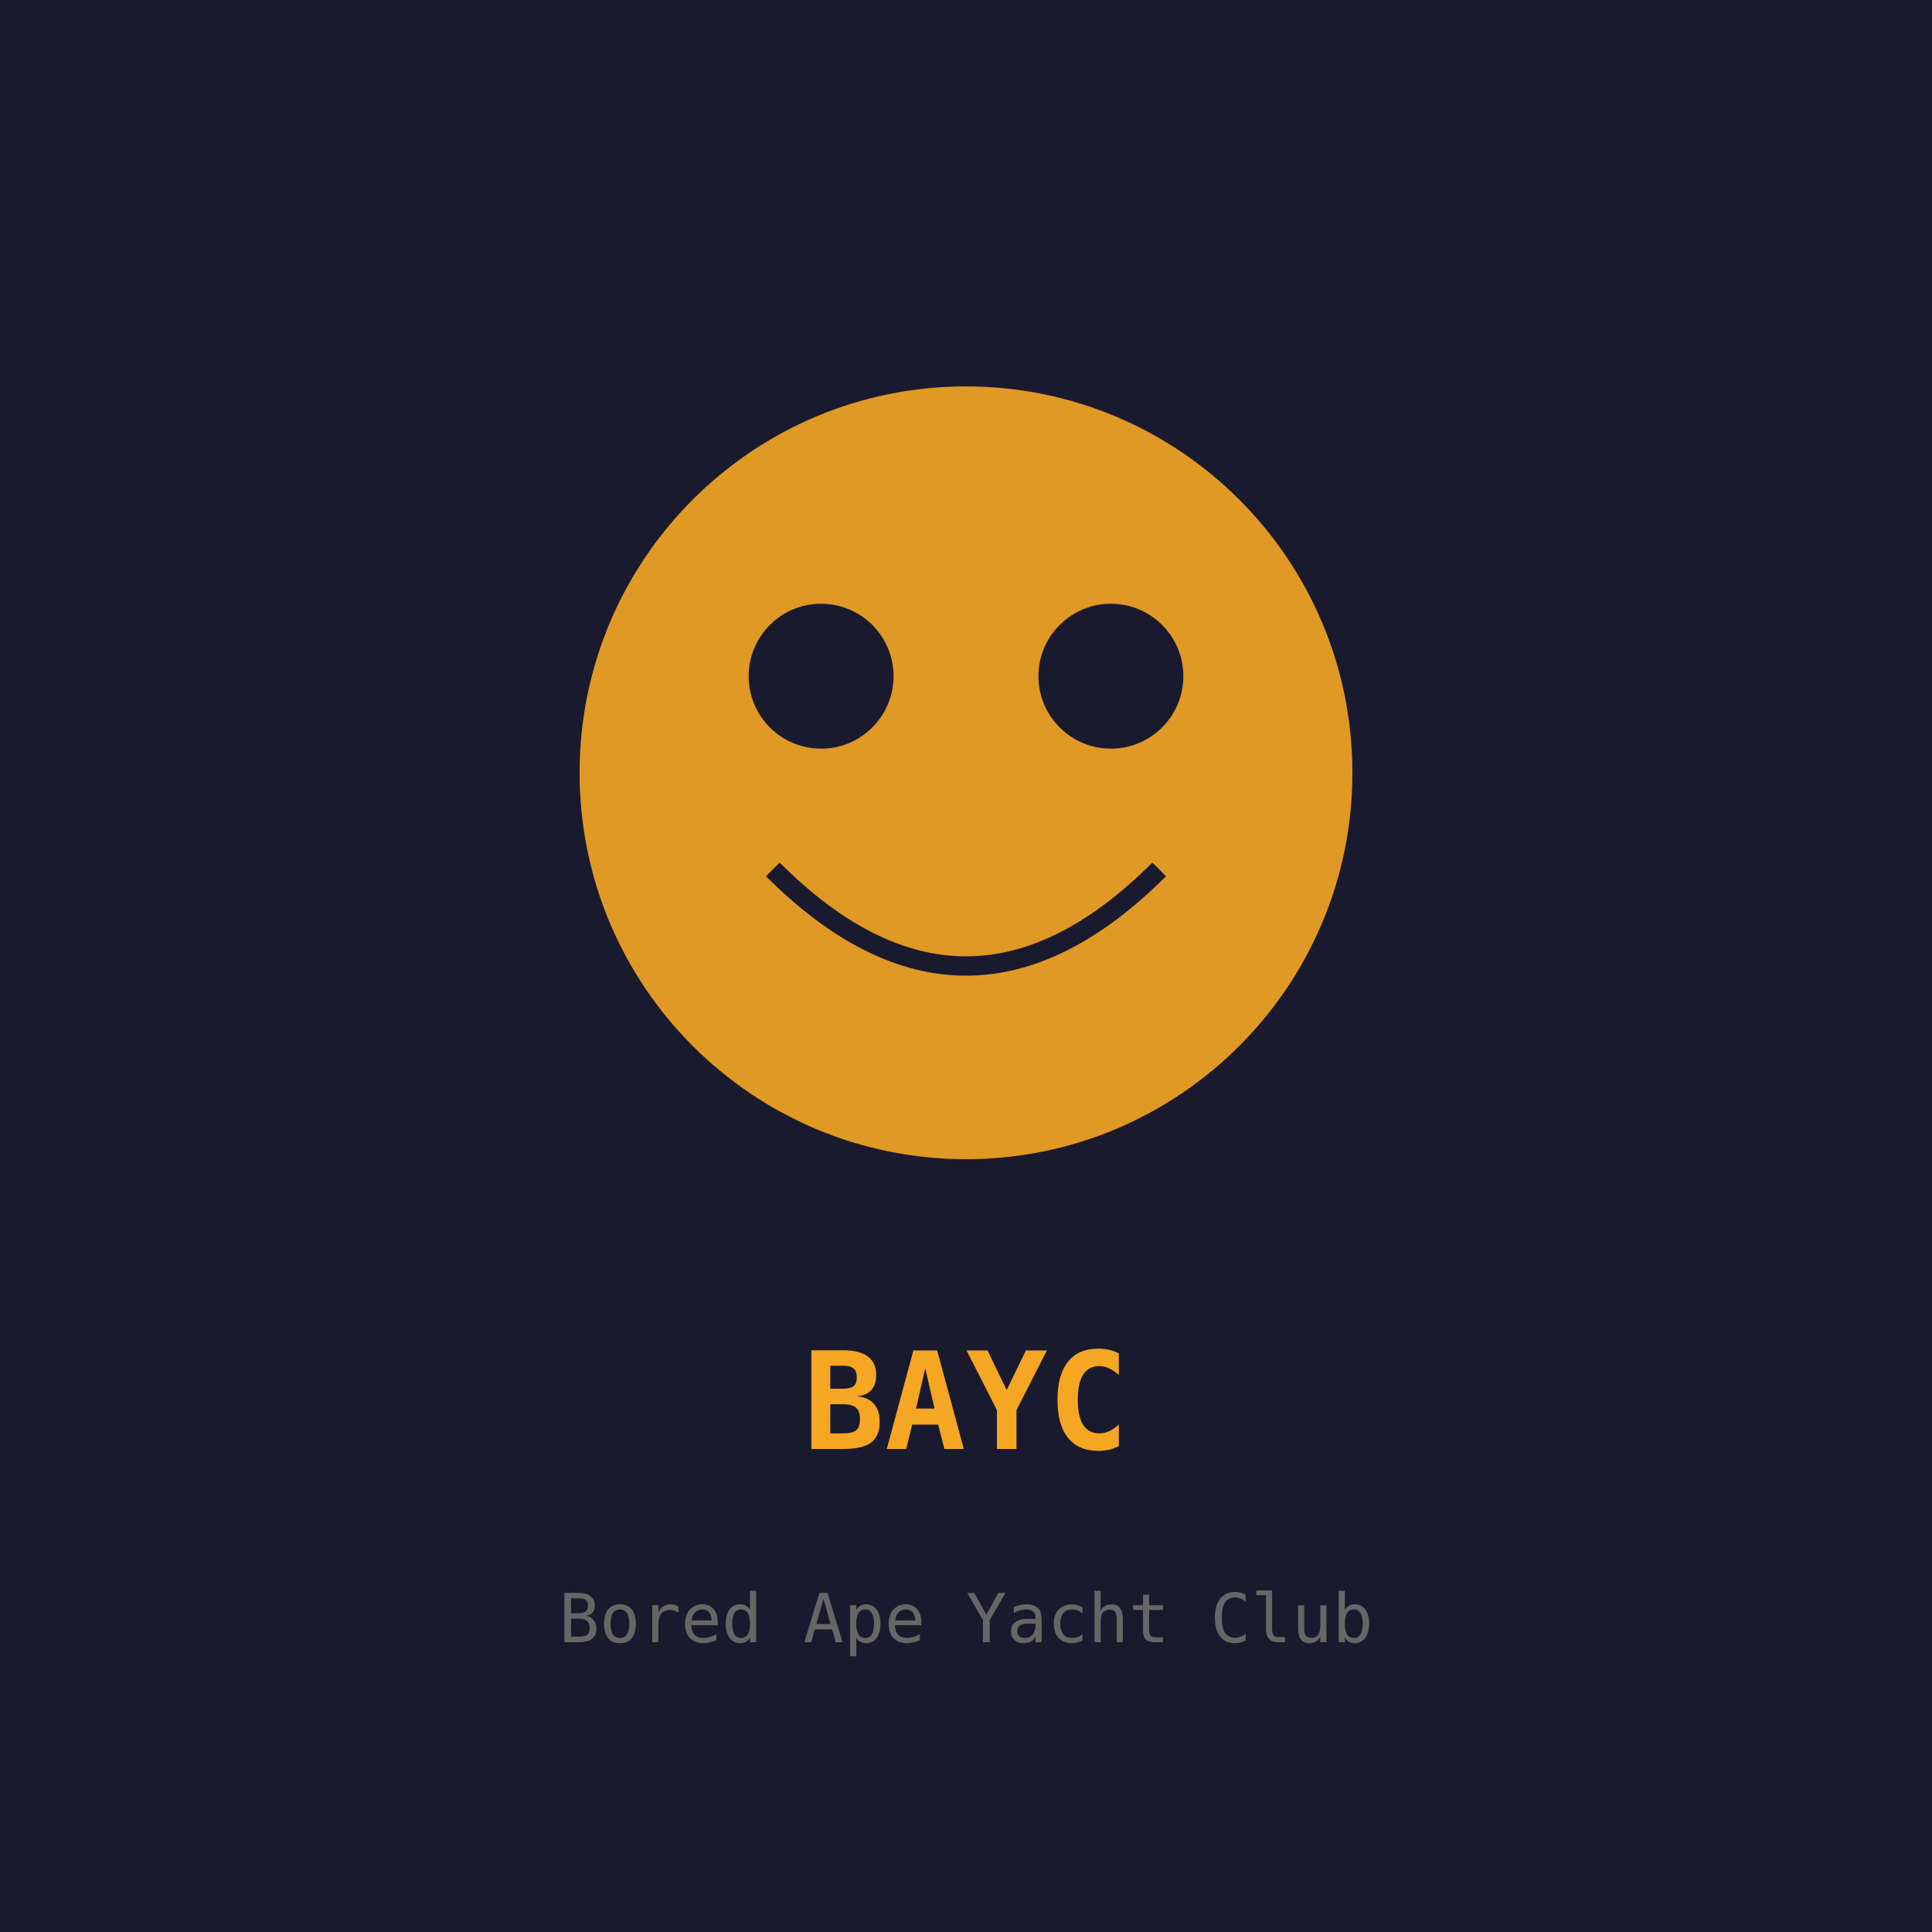
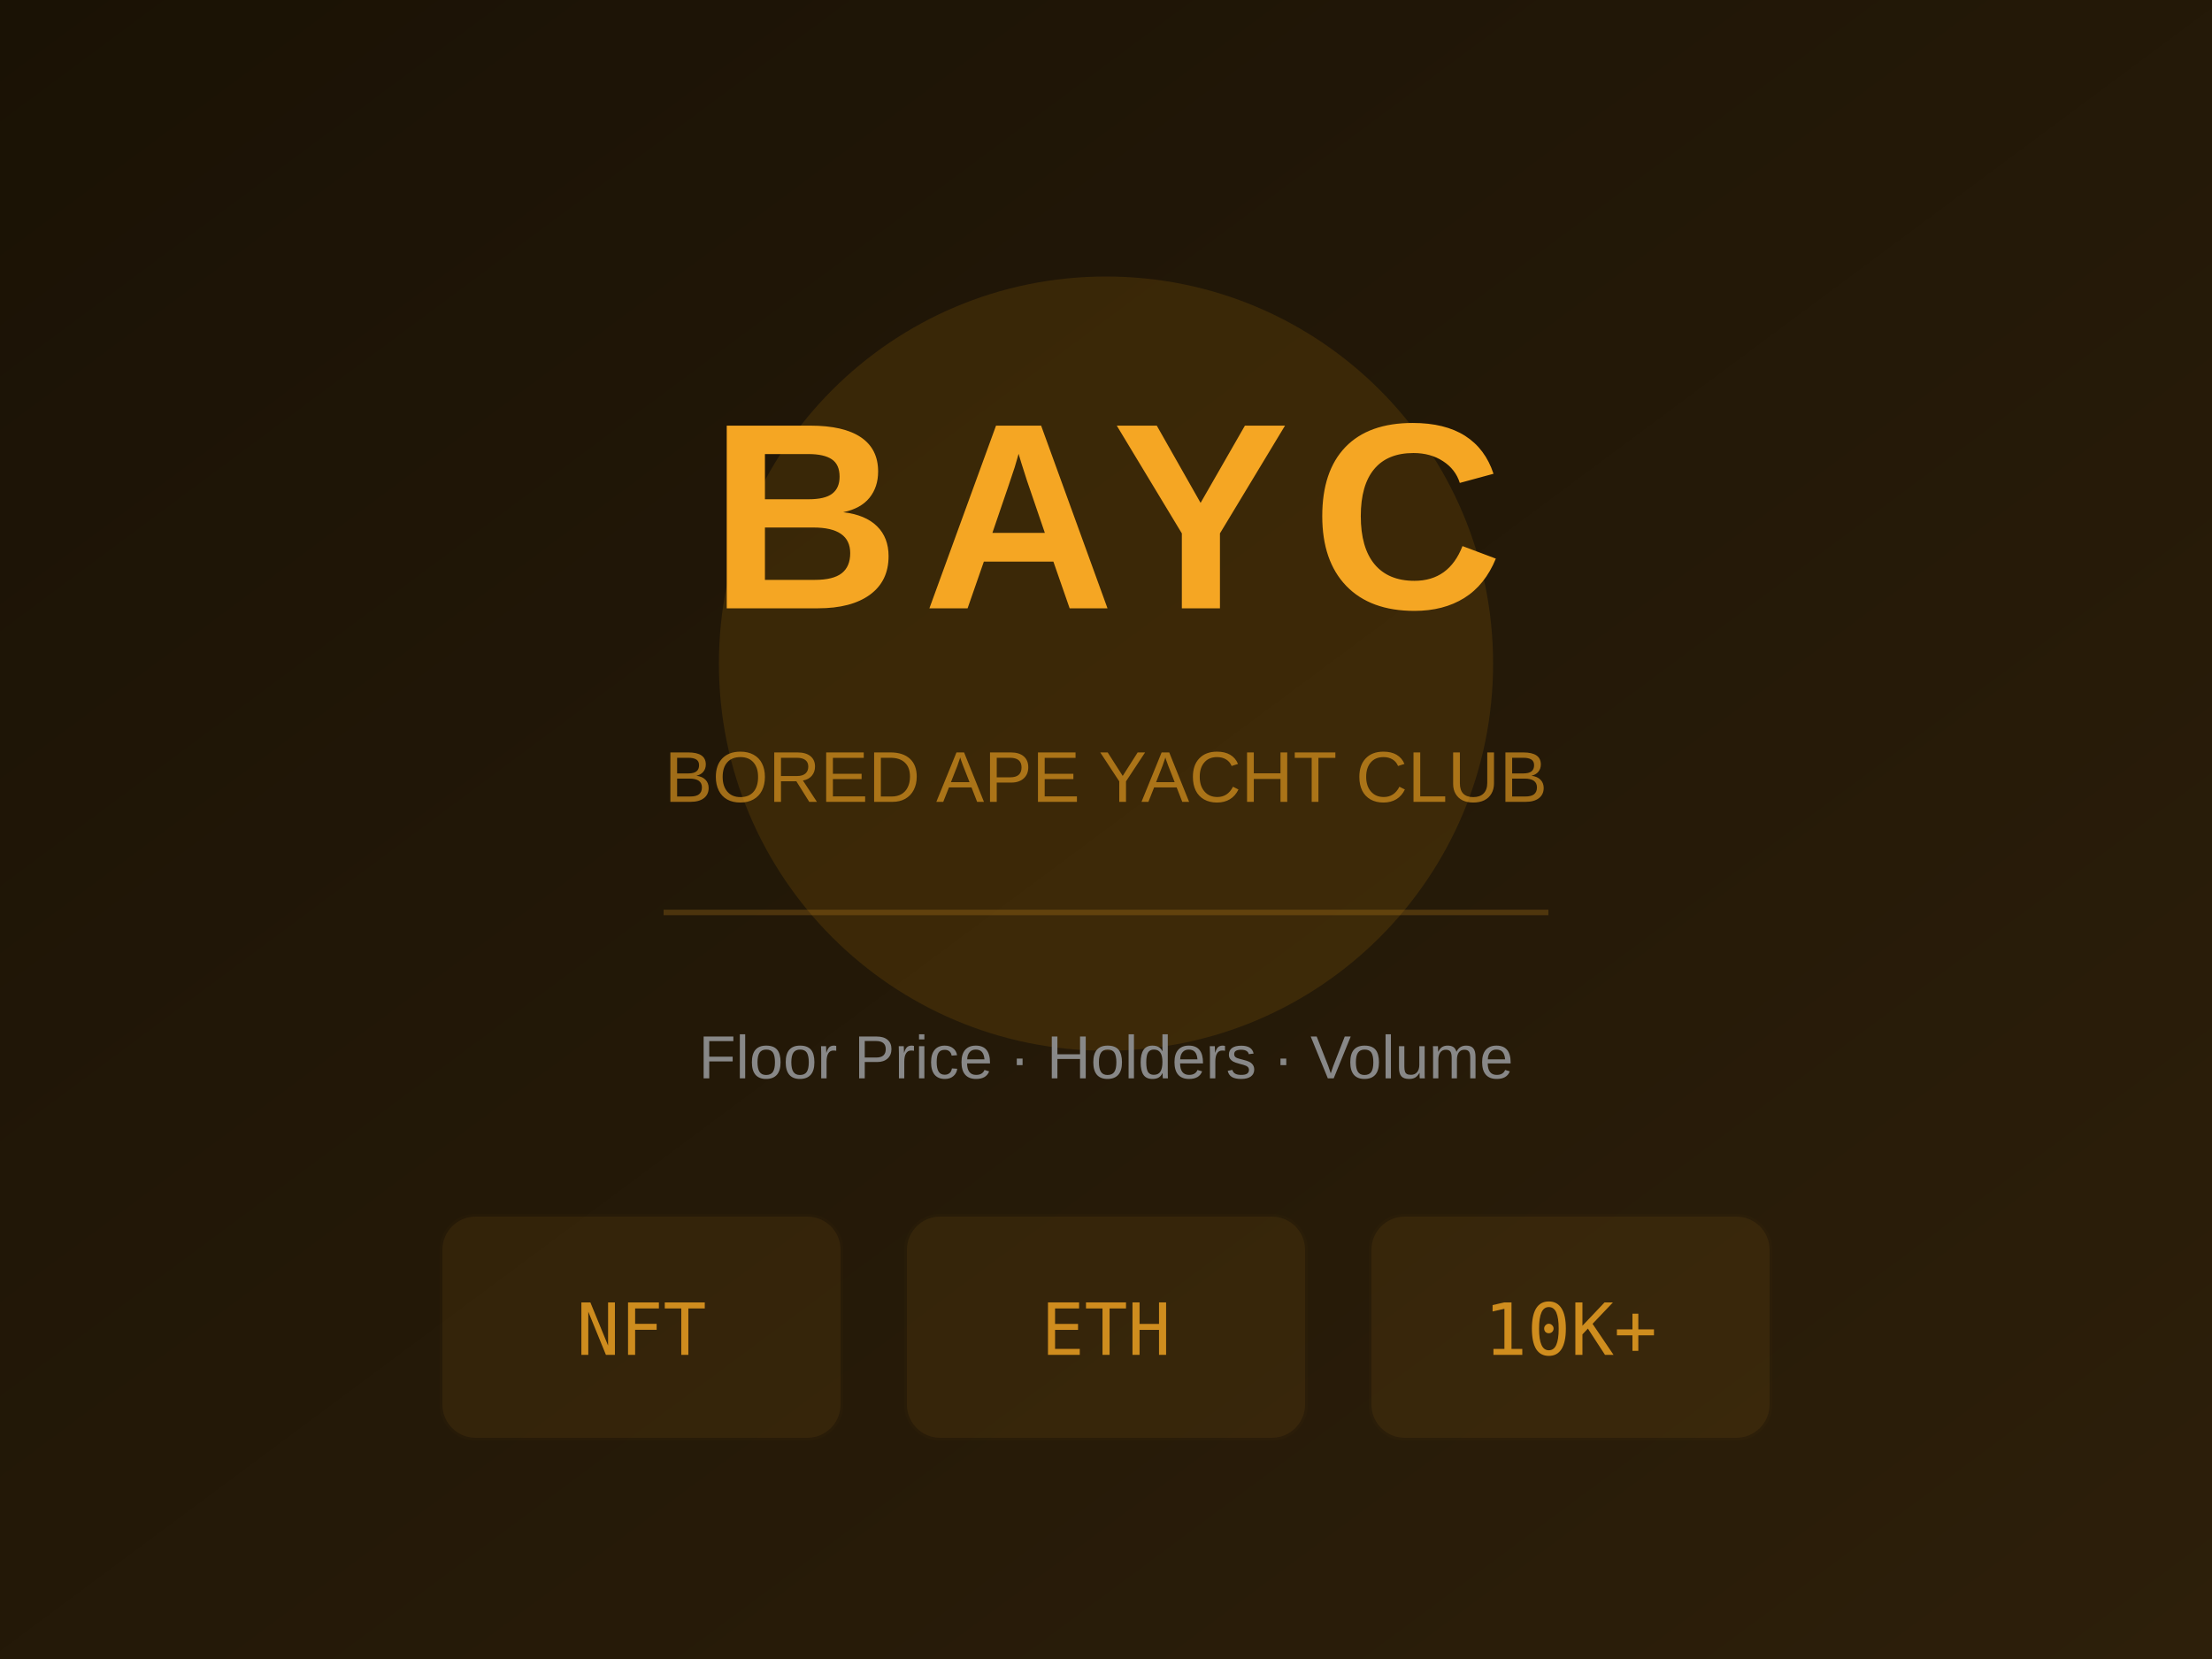
- <svg xmlns="http://www.w3.org/2000/svg" width="400" height="400" viewBox="0 0 400 400">
-   <rect width="400" height="400" fill="#1a1a2e" />
-   <circle cx="200" cy="160" r="80" fill="#f5a623" opacity="0.9" />
-   <circle cx="170" cy="140" r="15" fill="#1a1a2e" />
-   <circle cx="230" cy="140" r="15" fill="#1a1a2e" />
-   <path d="M160 180 Q200 220 240 180" stroke="#1a1a2e" stroke-width="4" fill="none" />
-   <text x="200" y="300" text-anchor="middle" fill="#f5a623" font-family="monospace" font-size="28" font-weight="bold">BAYC</text>
-   <text x="200" y="340" text-anchor="middle" fill="#666" font-family="monospace" font-size="14">Bored Ape Yacht Club</text>
+ <svg xmlns="http://www.w3.org/2000/svg" width="400" height="300" viewBox="0 0 400 300">
+   <defs>
+     <linearGradient id="bg" x1="0" y1="0" x2="1" y2="1">
+       <stop offset="0%" stop-color="#1a1205" />
+       <stop offset="100%" stop-color="#2d1f0a" />
+     </linearGradient>
+   </defs>
+   <rect width="400" height="300" fill="url(#bg)" />
+   <circle cx="200" cy="120" r="70" fill="#c8860a" opacity="0.15" />
+   <text x="200" y="110" text-anchor="middle" fill="#f5a623" font-family="Arial,sans-serif" font-size="48" font-weight="900" letter-spacing="4">BAYC</text>
+   <text x="200" y="145" text-anchor="middle" fill="#f5a623" font-family="Arial,sans-serif" font-size="13" opacity="0.6">BORED APE YACHT CLUB</text>
+   <line x1="120" y1="165" x2="280" y2="165" stroke="#f5a623" stroke-width="1" opacity="0.2" />
+   <text x="200" y="195" text-anchor="middle" fill="#888" font-family="Arial,sans-serif" font-size="11">Floor Price · Holders · Volume</text>
+   <rect x="80" y="220" width="72" height="40" rx="6" fill="#f5a623" opacity="0.08" stroke="#f5a623" stroke-opacity="0.15" />
+   <rect x="164" y="220" width="72" height="40" rx="6" fill="#f5a623" opacity="0.08" stroke="#f5a623" stroke-opacity="0.15" />
+   <rect x="248" y="220" width="72" height="40" rx="6" fill="#f5a623" opacity="0.08" stroke="#f5a623" stroke-opacity="0.15" />
+   <text x="116" y="245" text-anchor="middle" fill="#f5a623" font-family="monospace" font-size="13" opacity="0.8">NFT</text>
+   <text x="200" y="245" text-anchor="middle" fill="#f5a623" font-family="monospace" font-size="13" opacity="0.8">ETH</text>
+   <text x="284" y="245" text-anchor="middle" fill="#f5a623" font-family="monospace" font-size="13" opacity="0.8">10K+</text>
</svg>
